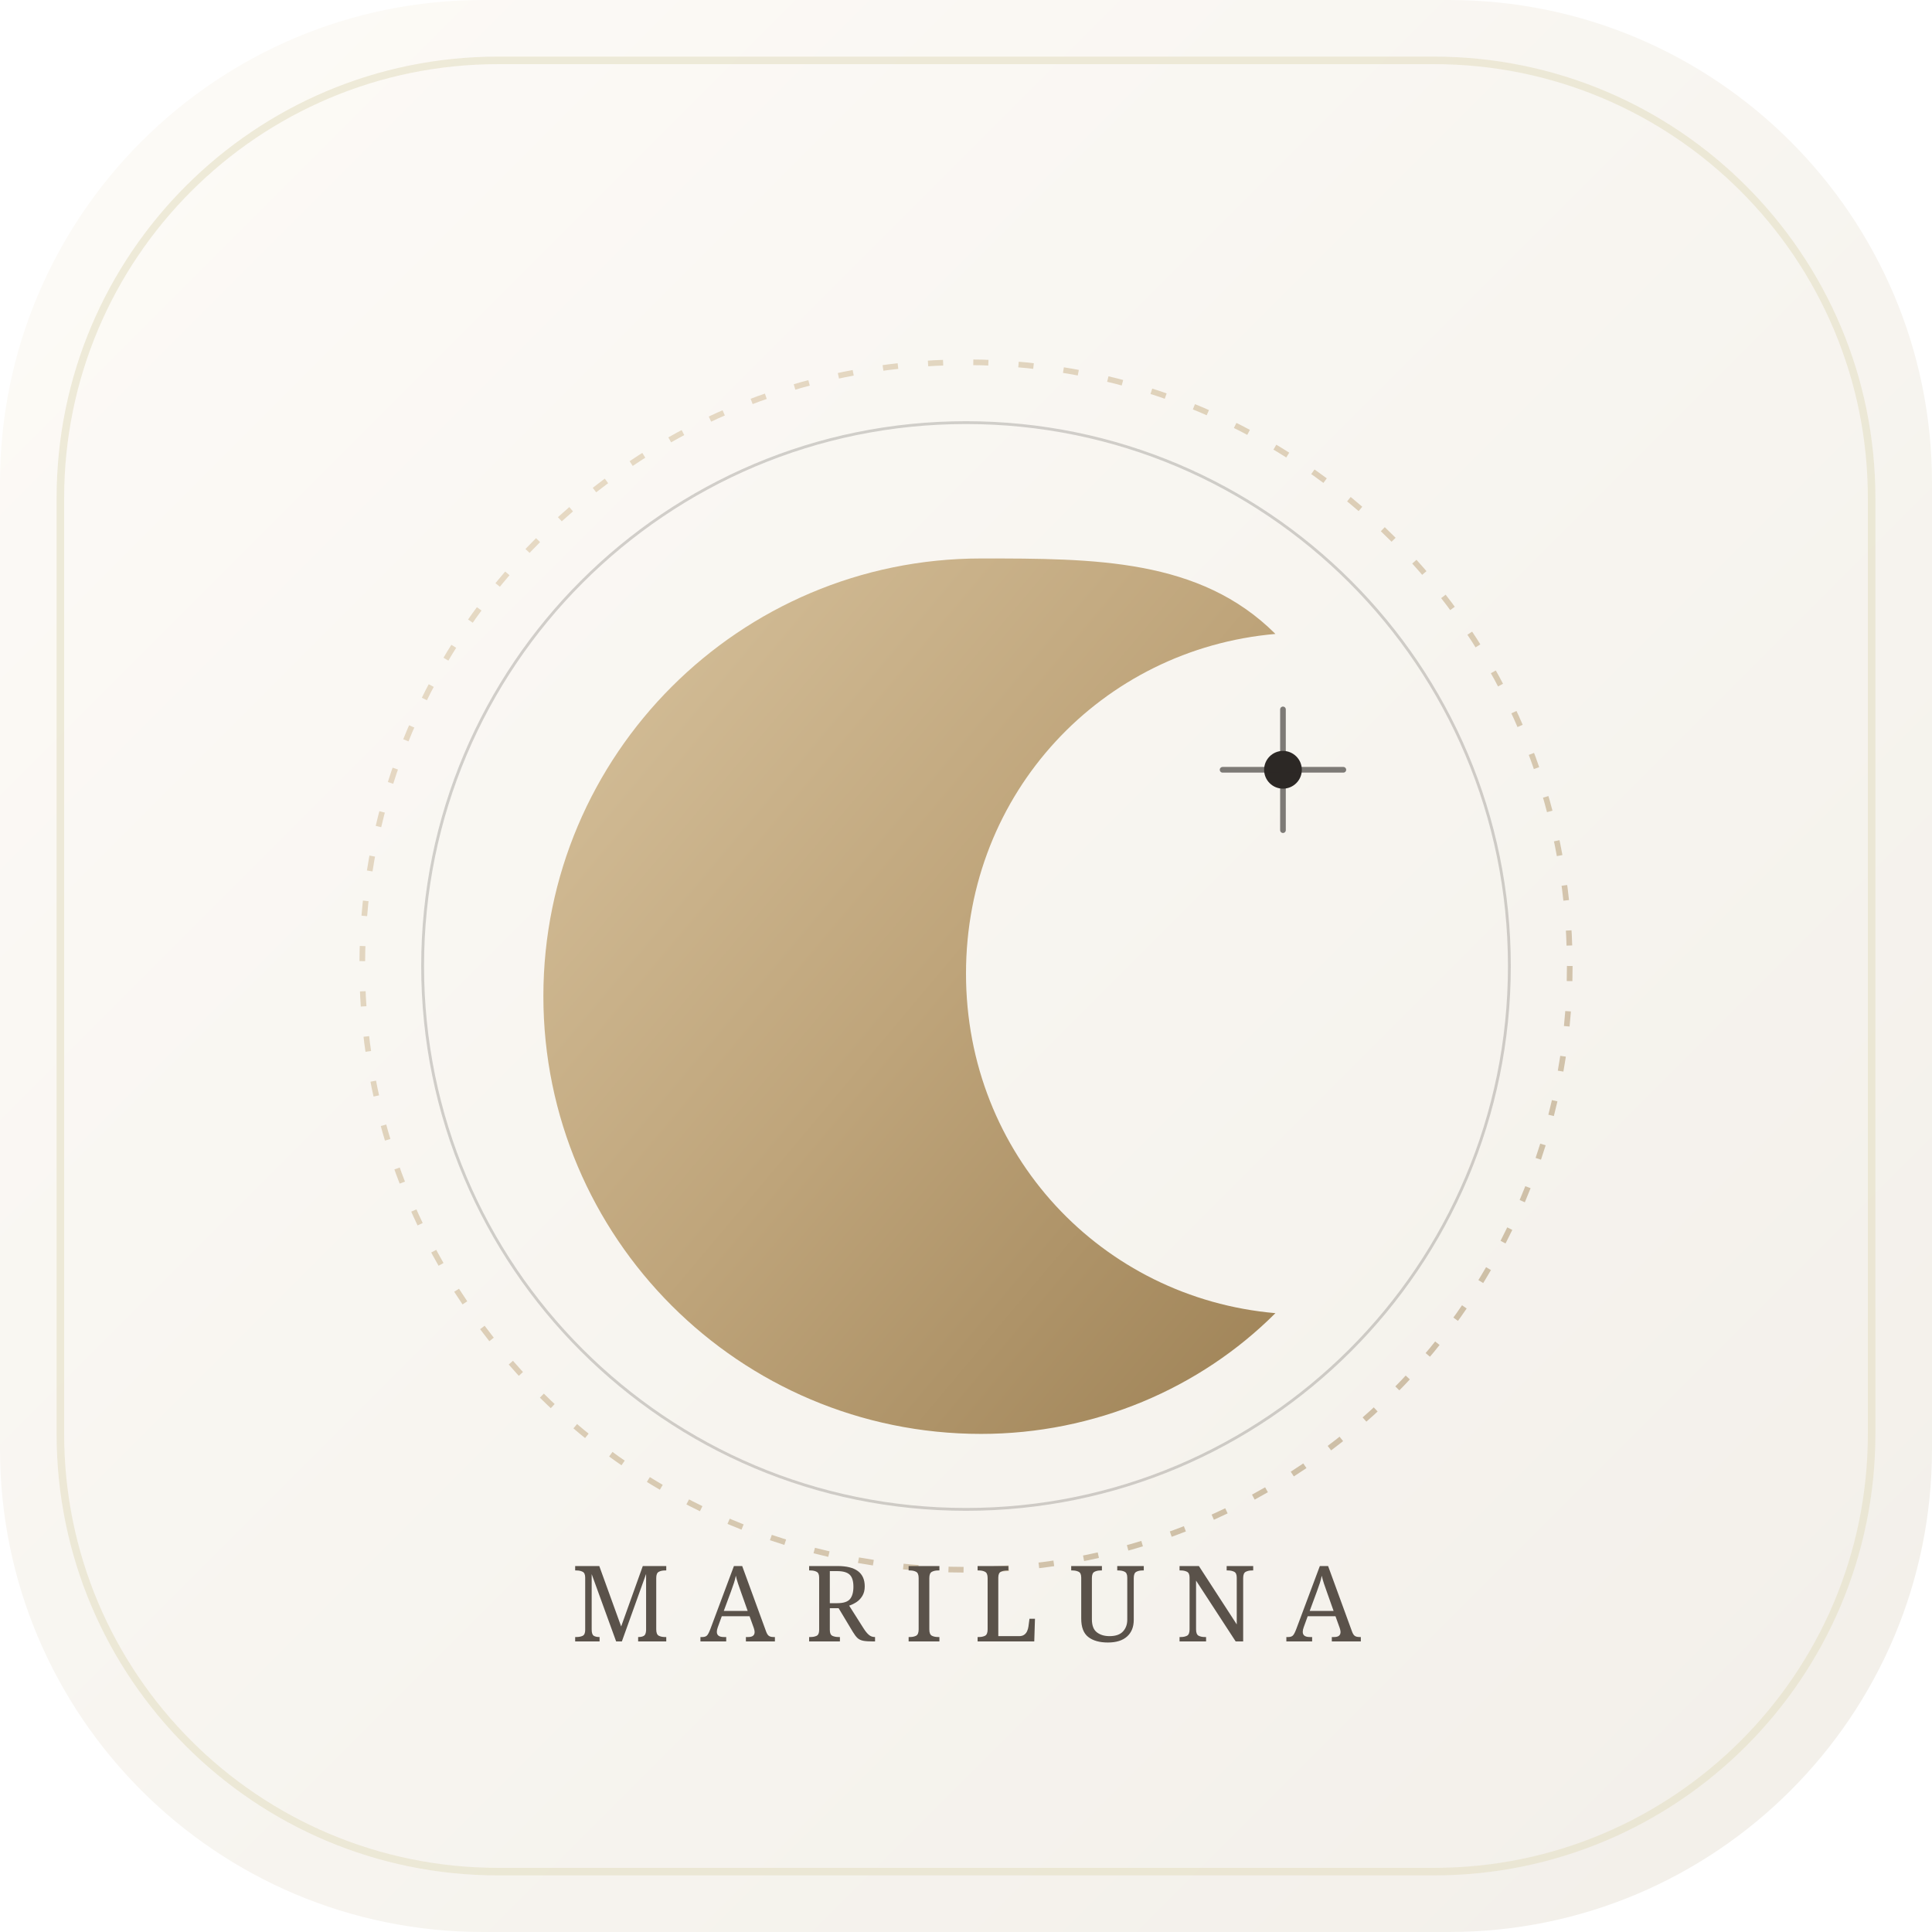
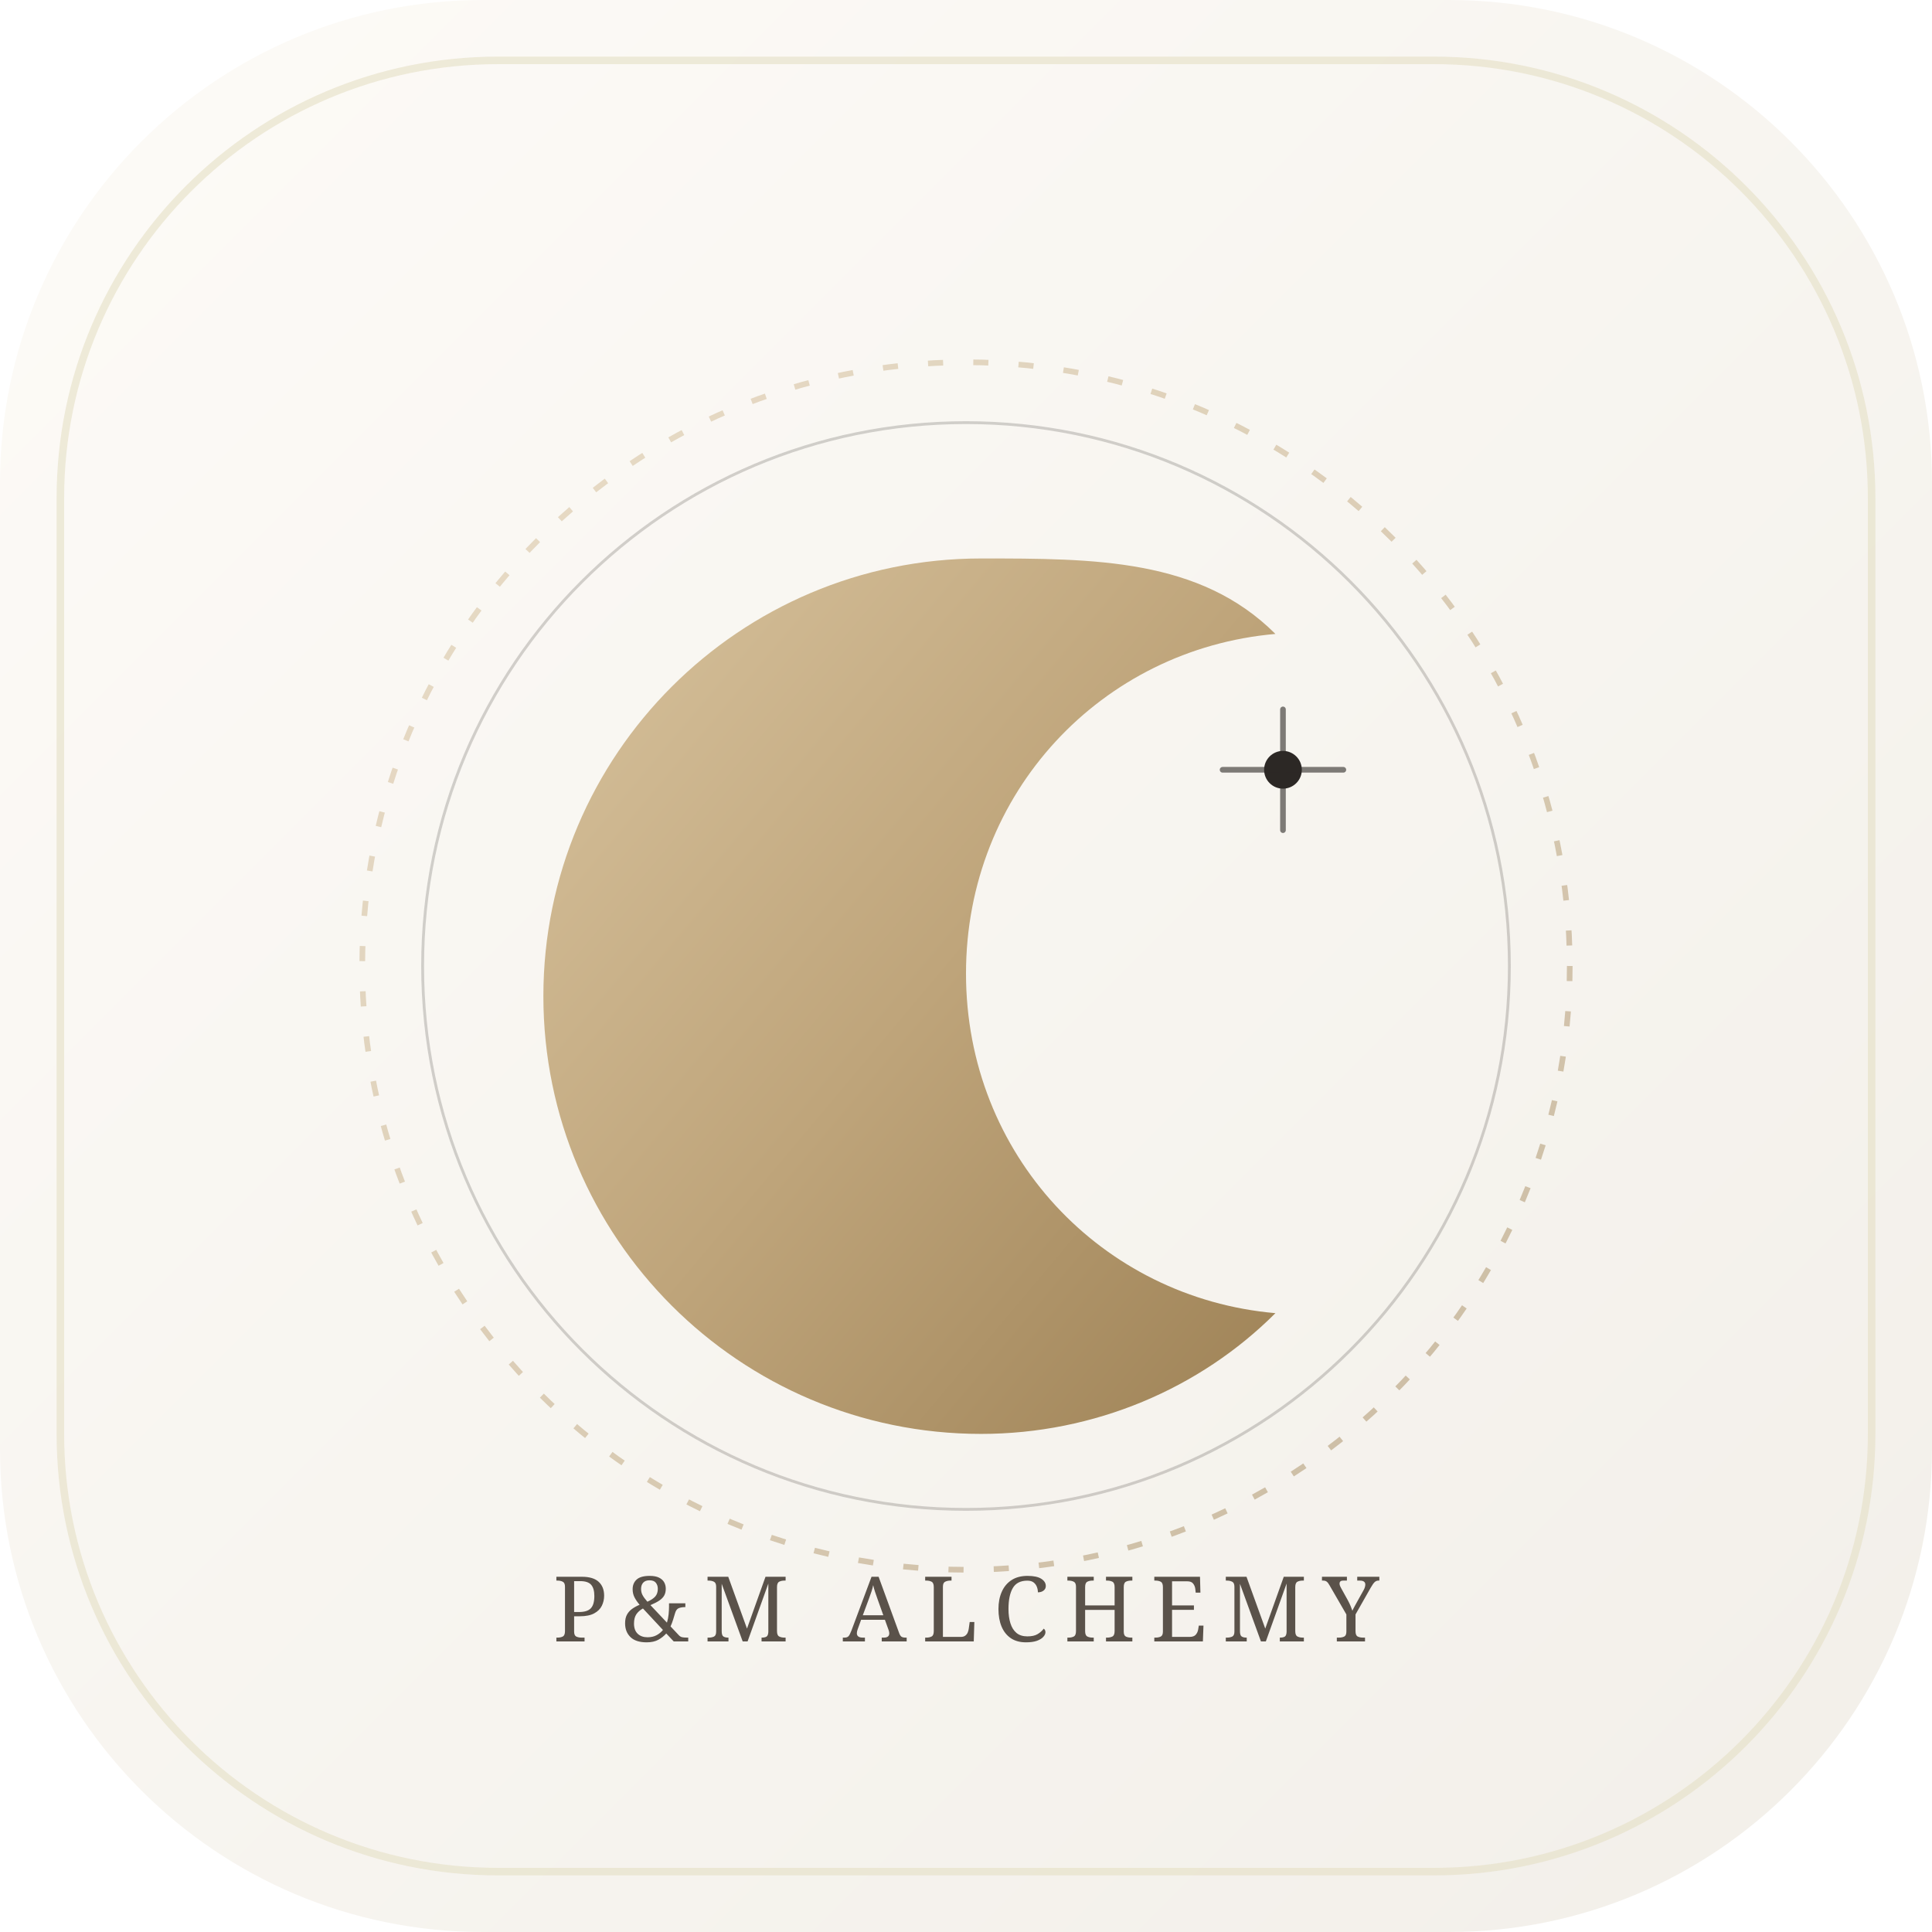
<svg xmlns="http://www.w3.org/2000/svg" viewBox="0 0 512 512" width="512" height="512">
  <defs>
    <linearGradient id="ivoryBg" x1="0%" y1="0%" x2="100%" y2="100%">
      <stop offset="0%" stop-color="#FDFBF7" />
      <stop offset="100%" stop-color="#F2EFE9" />
    </linearGradient>
    <linearGradient id="champagneGold" x1="0%" y1="0%" x2="100%" y2="100%">
      <stop offset="0%" stop-color="#D8C39E" />
      <stop offset="50%" stop-color="#BFA57B" />
      <stop offset="100%" stop-color="#9E8256" />
    </linearGradient>
  </defs>
  <rect width="512" height="512" rx="128" fill="url(#ivoryBg)" />
  <rect x="16" y="16" width="480" height="480" rx="116" fill="none" stroke="#E5DFC5" stroke-width="2" opacity="0.6" />
  <circle cx="256" cy="256" r="160" fill="none" stroke="url(#champagneGold)" stroke-width="1.5" stroke-dasharray="4 8" opacity="0.5" />
  <circle cx="256" cy="256" r="144" fill="none" stroke="#2C2825" stroke-width="0.75" opacity="0.2" />
  <path d="M260 148 C196 148 144 200 144 264 C144 328 196 380 260 380 C290 380 318 368 338 348 C292 344 256 306 256 258 C256 210 292 172 338 168 C318 148 290 148 260 148 Z" fill="url(#champagneGold)" />
  <circle cx="340" cy="204" r="5" fill="#2C2825" />
  <path d="M340 188 L340 220 M324 204 L356 204" stroke="#2C2825" stroke-width="1.5" stroke-linecap="round" opacity="0.6" />
-   <text x="256" y="435" font-family="'Cormorant Garamond', Georgia, serif" font-size="28" letter-spacing="8" fill="#5A524A" text-anchor="middle" font-weight="400">MARILUNA</text>
+   <text x="256" y="435" font-family="'Cormorant Garamond', Georgia, serif" font-size="24" letter-spacing="4" fill="#5A524A" text-anchor="middle" font-weight="400">P&amp;M ALCHEMY</text>
</svg>
